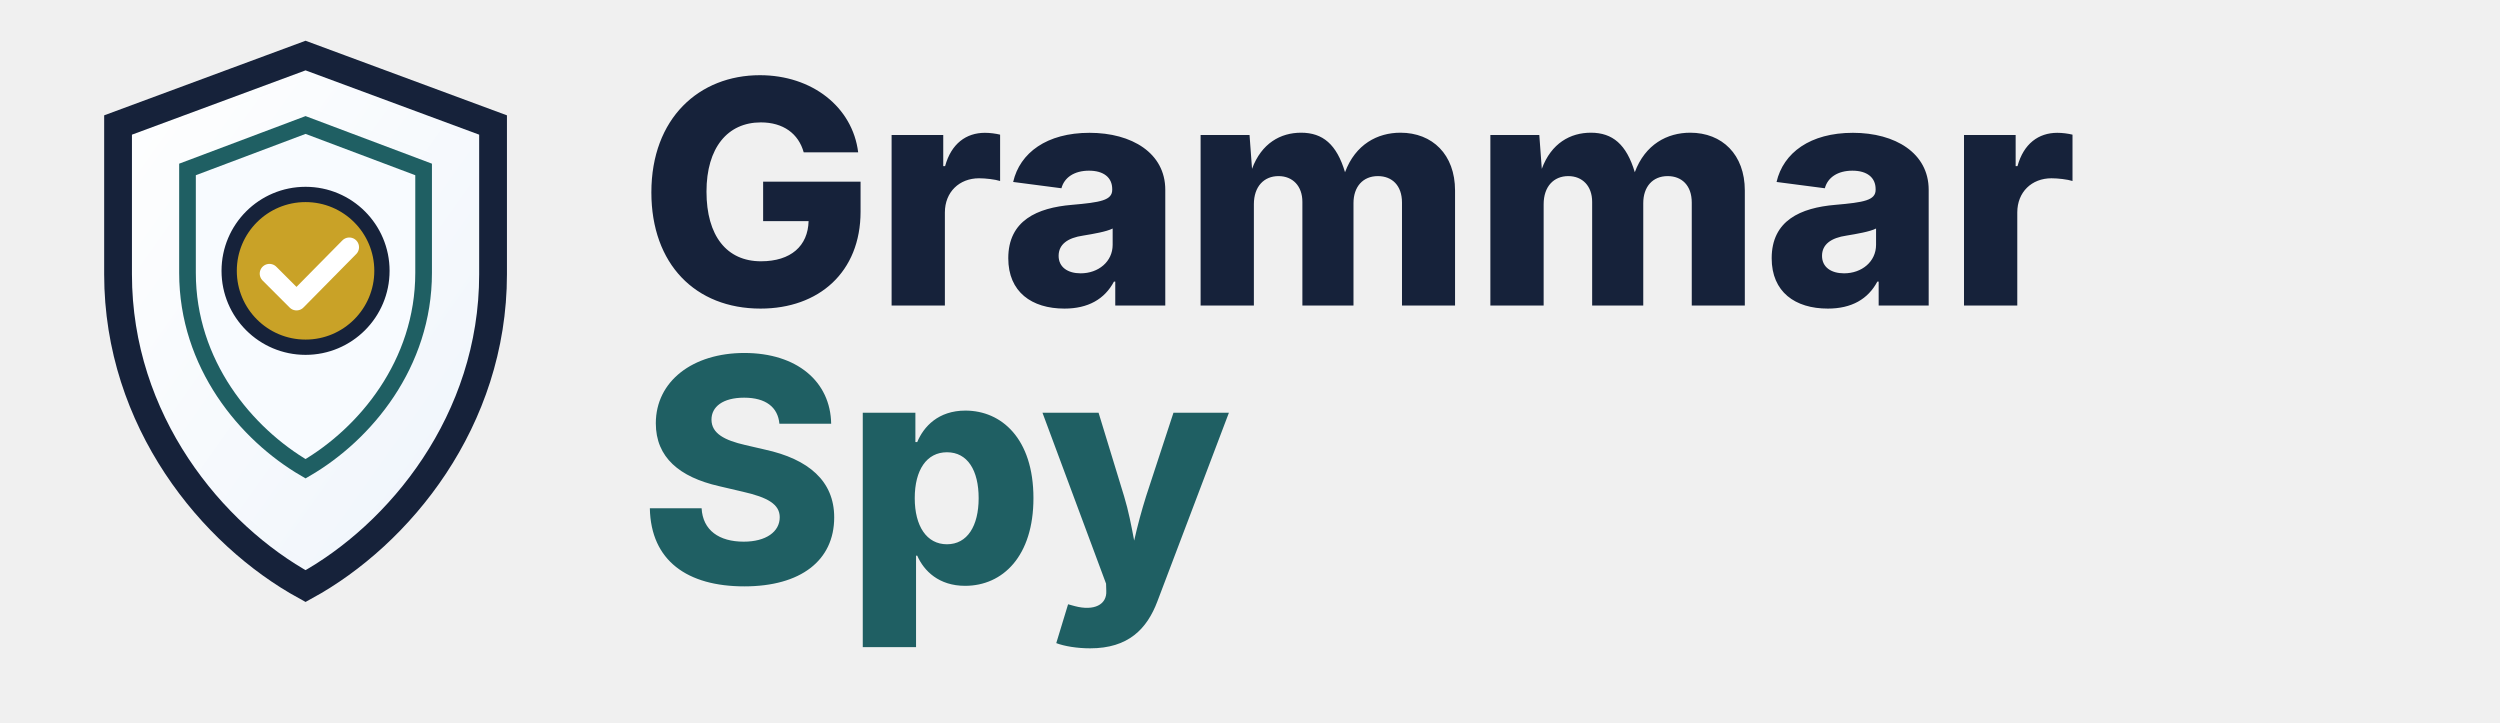
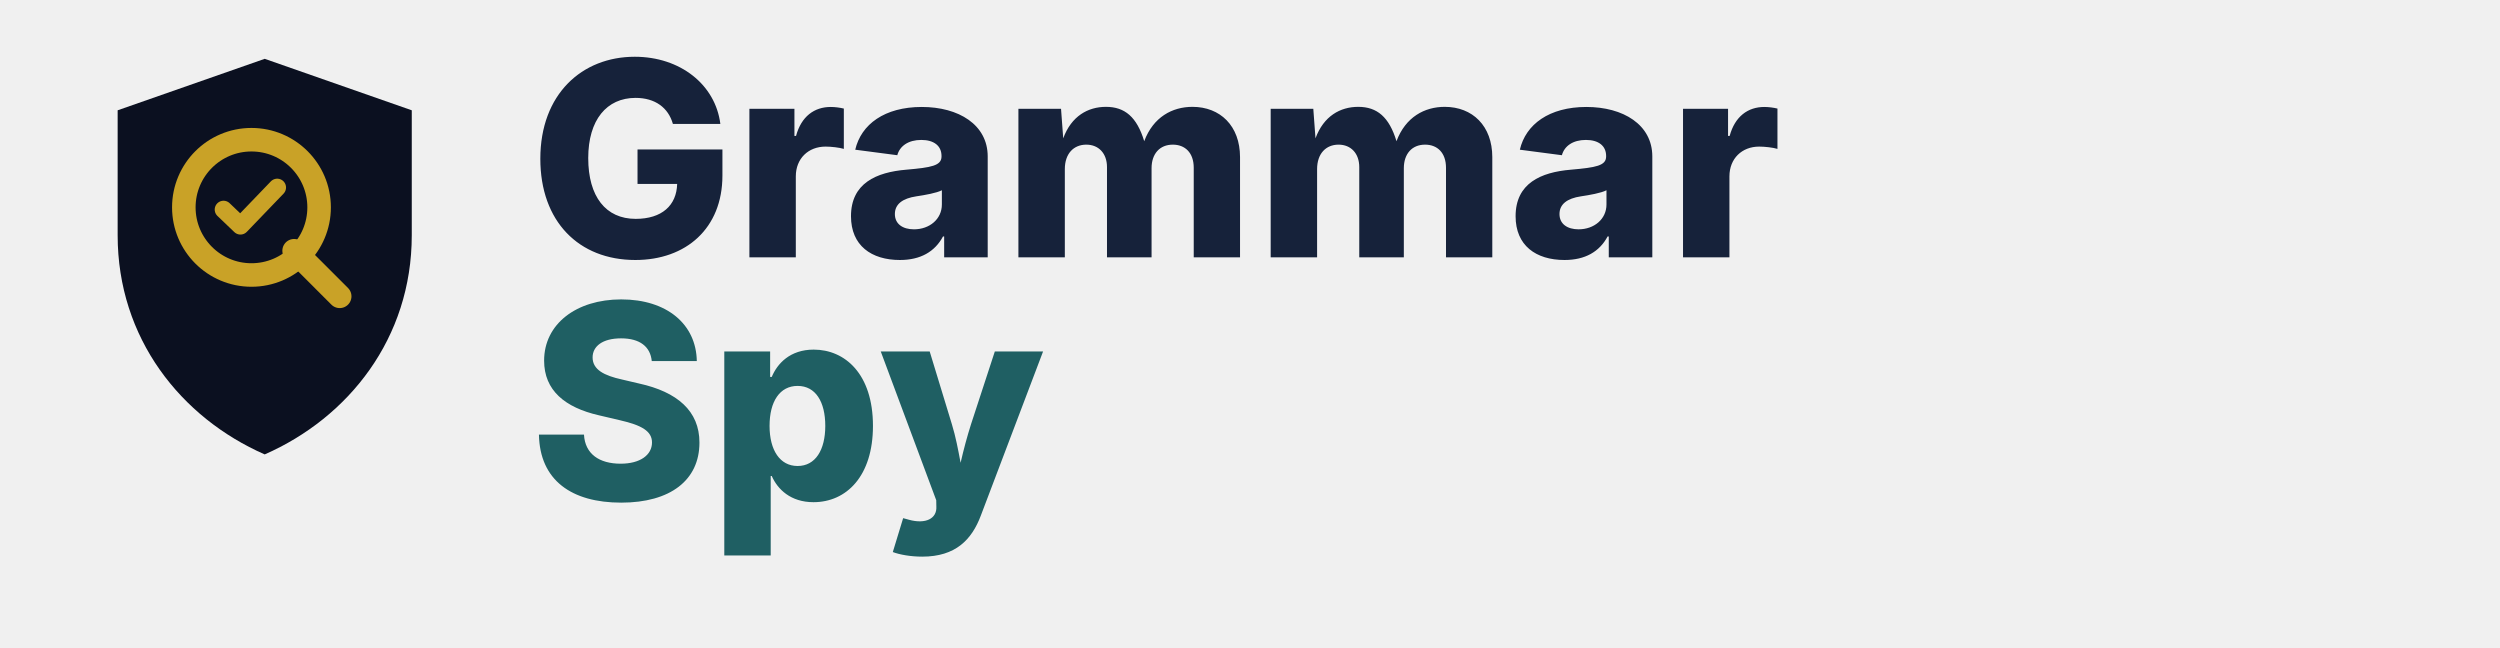
- <svg xmlns="http://www.w3.org/2000/svg" width="360" height="104" viewBox="0 0 360 104" role="img" aria-labelledby="title desc">
-   <defs>
-     <linearGradient id="shieldFill" x1="0%" y1="0%" x2="100%" y2="100%">
-       <stop offset="0%" stop-color="#ffffff" />
-       <stop offset="100%" stop-color="#eef4fb" />
-     </linearGradient>
-   </defs>
-   <g transform="translate(6 6)">
-     <path d="M38 2l27 10v21.5c0 21.1-13.5 37.5-27 44.9C24.5 71 11 54.6 11 33.5V12z" fill="url(#shieldFill)" stroke="#16223a" stroke-width="4" />
-     <path d="M38 12l17 6.4v14.9c0 13.1-8.4 23.2-17 28.2-8.6-5-17-15.1-17-28.2V18.4z" fill="#f8fbff" stroke="#1f5f63" stroke-width="2.4" />
-     <circle cx="38" cy="33" r="11" fill="#c9a227" stroke="#16223a" stroke-width="2.2" />
-     <path d="M32.8 33.4l3.9 3.9 7.6-7.7" fill="none" stroke="#ffffff" stroke-width="2.8" stroke-linecap="round" stroke-linejoin="round" />
+ <svg xmlns="http://www.w3.org/2000/svg" width="340" height="88" viewBox="0 0 340 88" role="img" aria-labelledby="title desc">
+   <g transform="translate(4 4)">
+     <path d="M32 4L52 11V28c0 14-8.6 24.8-20 29.8C20.6 52.8 12 42 12 28V11L32 4z" fill="#0B1020" />
+     <circle cx="30.2" cy="24.2" r="9.2" fill="none" stroke="#C9A227" stroke-width="3.2" />
+     <path d="M36 30.1l6.2 6.2" fill="none" stroke="#C9A227" stroke-width="3.2" stroke-linecap="round" />
+     <path d="M26.4 24.5l2.3 2.2 5-5.2" fill="none" stroke="#C9A227" stroke-width="2.4" stroke-linecap="round" stroke-linejoin="round" />
  </g>
-   <text x="92" y="44" font-family="Inter,Segoe UI,Arial,sans-serif" font-weight="800" font-size="45" fill="#16223a">Grammar</text>
-   <text x="92" y="84" font-family="Inter,Segoe UI,Arial,sans-serif" font-weight="800" font-size="45" fill="#1f5f63">Spy</text>
+   <text x="72" y="35" font-family="Inter,Segoe UI,Arial,sans-serif" font-weight="800" font-size="37" fill="#16223A">Grammar</text>
+   <text x="72" y="68" font-family="Inter,Segoe UI,Arial,sans-serif" font-weight="800" font-size="37" fill="#1F5F63">Spy</text>
</svg>
